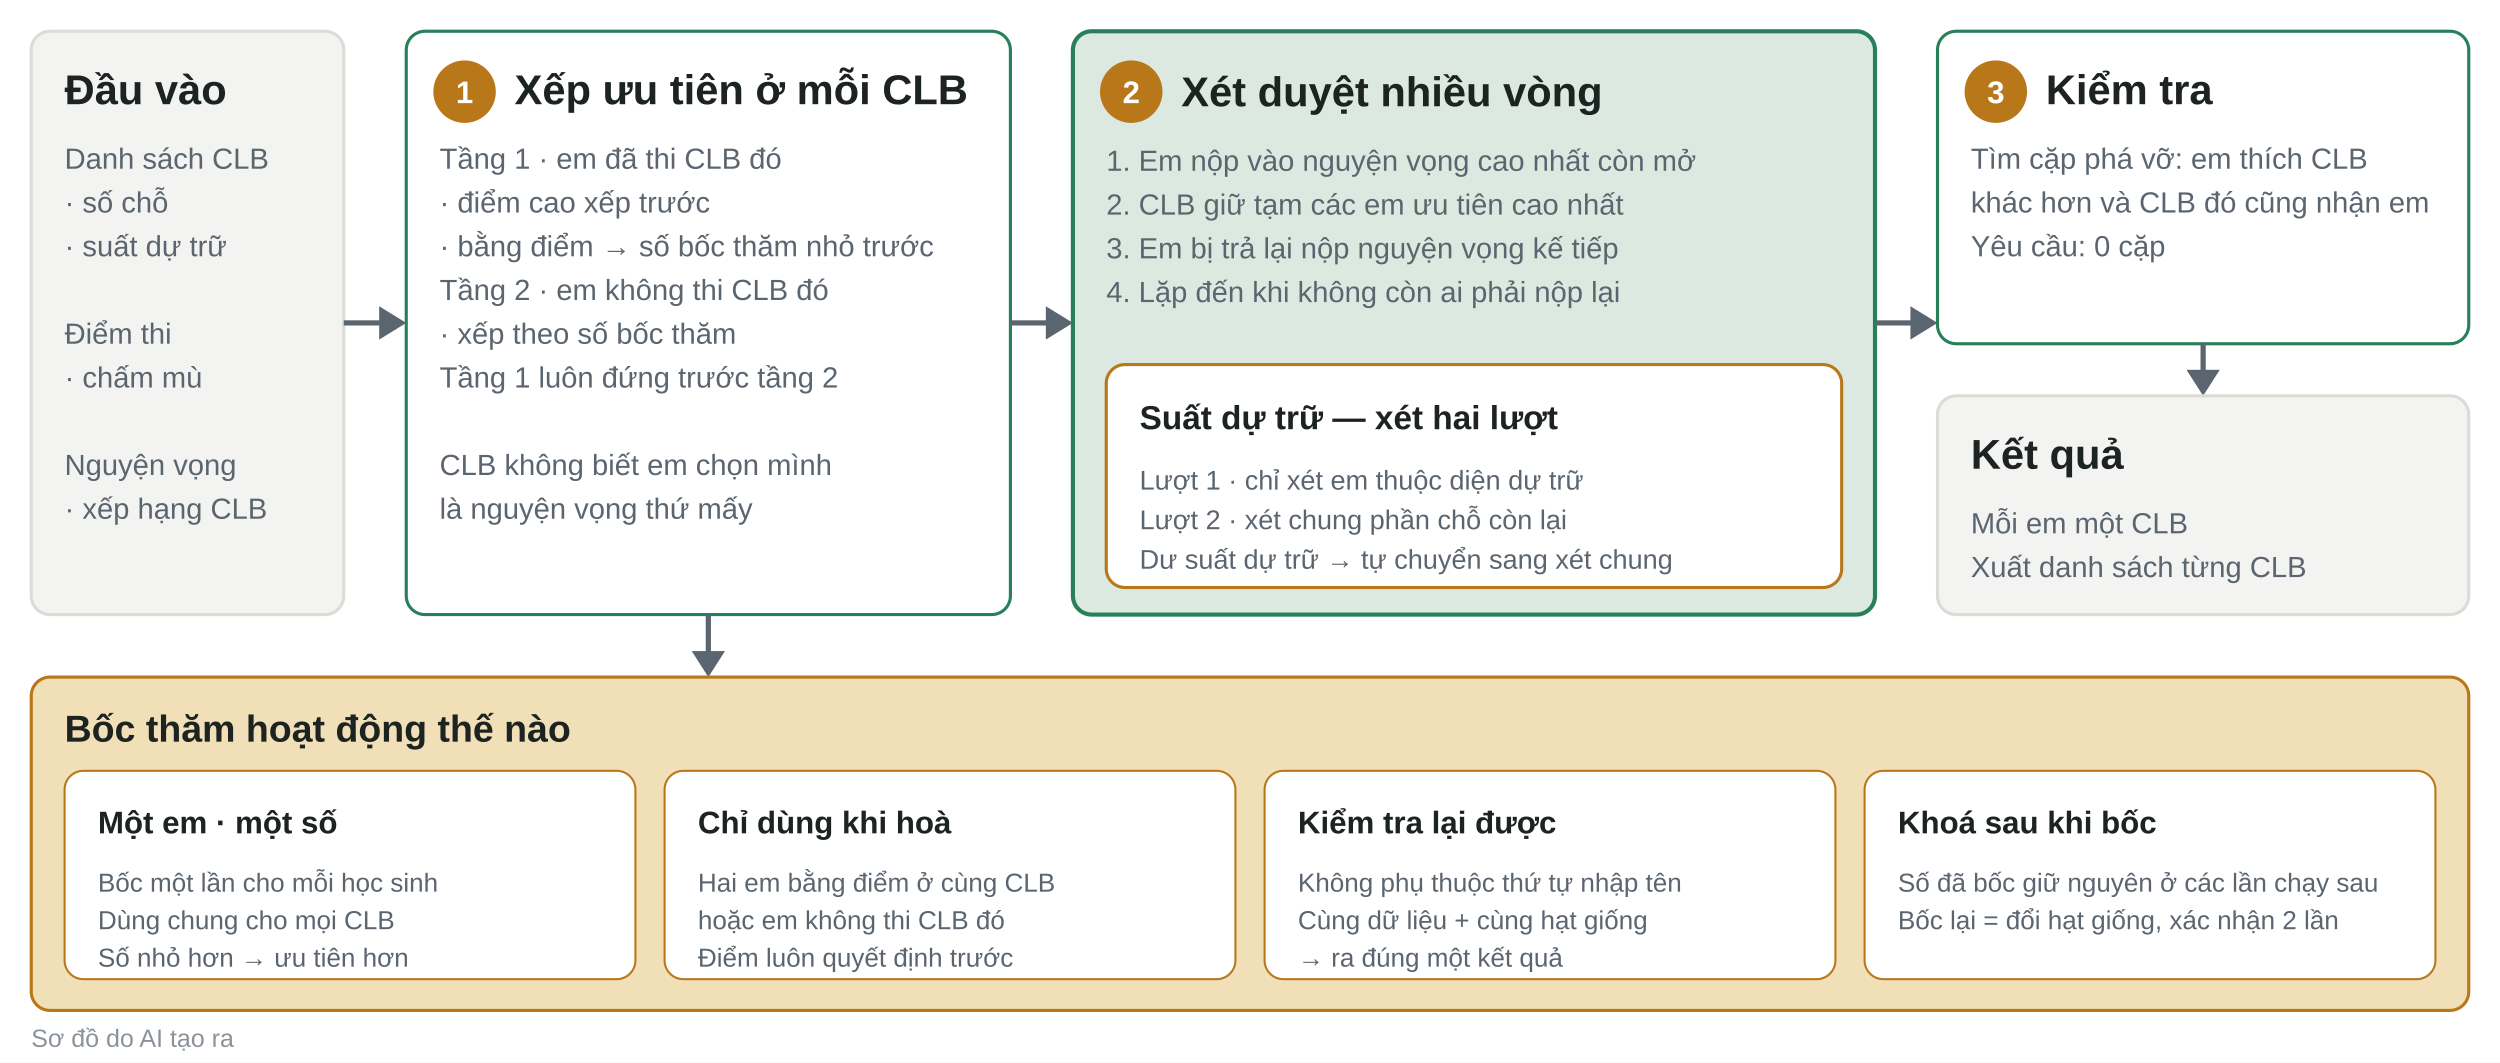
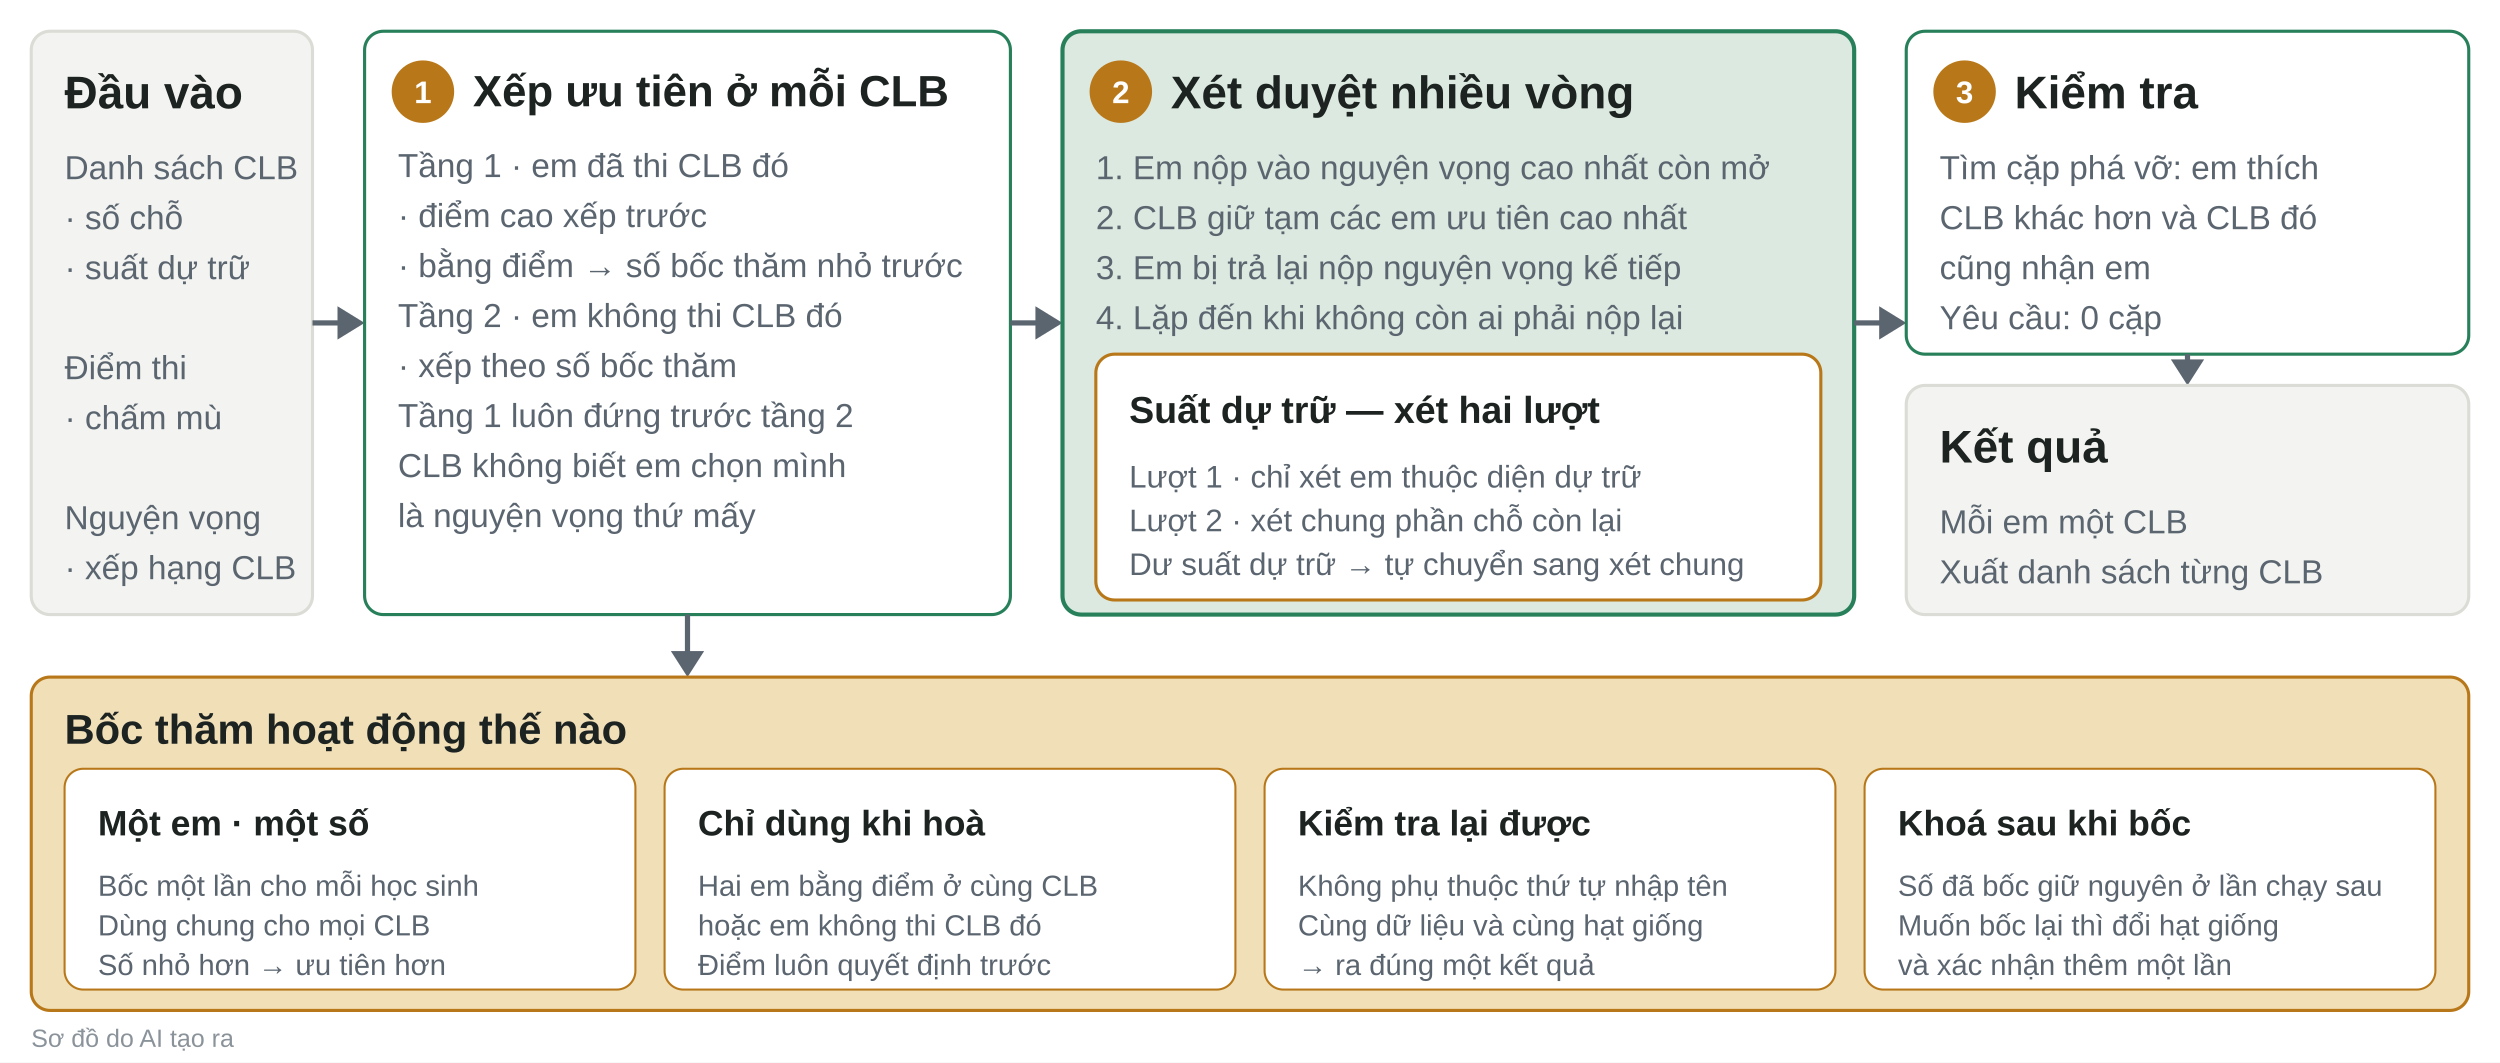
<svg xmlns="http://www.w3.org/2000/svg" viewBox="0 0 2400 1020" width="2400" height="1020" font-family="'IBM Plex Sans',Arial,sans-serif">
  <rect width="2400" height="1020" fill="#FFFFFF" />
-   <rect x="30" y="30" width="300" height="560" rx="18" fill="#F3F4F1" stroke="#DBDCD5" stroke-width="3" />
-   <text x="62" y="100" font-size="40" fill="#1C2321" font-weight="700" text-anchor="start" font-family="'Be Vietnam Pro','IBM Plex Sans',Arial,sans-serif">Đầu vào</text>
-   <text x="62" y="162" font-size="28" fill="#5B6570" font-weight="400" text-anchor="start" font-family="'IBM Plex Sans',Arial,sans-serif">Danh sách CLB</text>
-   <text x="62" y="204" font-size="28" fill="#5B6570" font-weight="400" text-anchor="start" font-family="'IBM Plex Sans',Arial,sans-serif">· số chỗ</text>
-   <text x="62" y="246" font-size="28" fill="#5B6570" font-weight="400" text-anchor="start" font-family="'IBM Plex Sans',Arial,sans-serif">· suất dự trữ</text>
-   <text x="62" y="288" font-size="28" fill="#5B6570" font-weight="400" text-anchor="start" font-family="'IBM Plex Sans',Arial,sans-serif" />
-   <text x="62" y="330" font-size="28" fill="#5B6570" font-weight="400" text-anchor="start" font-family="'IBM Plex Sans',Arial,sans-serif">Điểm thi</text>
-   <text x="62" y="372" font-size="28" fill="#5B6570" font-weight="400" text-anchor="start" font-family="'IBM Plex Sans',Arial,sans-serif">· chấm mù</text>
-   <text x="62" y="414" font-size="28" fill="#5B6570" font-weight="400" text-anchor="start" font-family="'IBM Plex Sans',Arial,sans-serif" />
-   <text x="62" y="456" font-size="28" fill="#5B6570" font-weight="400" text-anchor="start" font-family="'IBM Plex Sans',Arial,sans-serif">Nguyện vọng</text>
-   <text x="62" y="498" font-size="28" fill="#5B6570" font-weight="400" text-anchor="start" font-family="'IBM Plex Sans',Arial,sans-serif">· xếp hạng CLB</text>
-   <line x1="330" y1="310" x2="372" y2="310" stroke="#5B6570" stroke-width="5" />
-   <path d="M364,294 L390,310 L364,326 Z" fill="#5B6570" />
-   <rect x="390" y="30" width="580" height="560" rx="18" fill="#FFFFFF" stroke="#27805A" stroke-width="3" />
-   <circle cx="446" cy="88" r="30" fill="#B8781A" />
-   <text x="446" y="99" font-size="30" fill="#FFFFFF" font-weight="700" text-anchor="middle" font-family="'Be Vietnam Pro','IBM Plex Sans',Arial,sans-serif">1</text>
-   <text x="494" y="100" font-size="40" fill="#1C2321" font-weight="700" text-anchor="start" font-family="'Be Vietnam Pro','IBM Plex Sans',Arial,sans-serif">Xếp ưu tiên ở mỗi CLB</text>
-   <text x="422" y="162" font-size="28" fill="#5B6570" font-weight="400" text-anchor="start" font-family="'IBM Plex Sans',Arial,sans-serif">Tầng 1 · em đã thi CLB đó</text>
-   <text x="422" y="204" font-size="28" fill="#5B6570" font-weight="400" text-anchor="start" font-family="'IBM Plex Sans',Arial,sans-serif">· điểm cao xếp trước</text>
-   <text x="422" y="246" font-size="28" fill="#5B6570" font-weight="400" text-anchor="start" font-family="'IBM Plex Sans',Arial,sans-serif">· bằng điểm → số bốc thăm nhỏ trước</text>
-   <text x="422" y="288" font-size="28" fill="#5B6570" font-weight="400" text-anchor="start" font-family="'IBM Plex Sans',Arial,sans-serif">Tầng 2 · em không thi CLB đó</text>
-   <text x="422" y="330" font-size="28" fill="#5B6570" font-weight="400" text-anchor="start" font-family="'IBM Plex Sans',Arial,sans-serif">· xếp theo số bốc thăm</text>
-   <text x="422" y="372" font-size="28" fill="#5B6570" font-weight="400" text-anchor="start" font-family="'IBM Plex Sans',Arial,sans-serif">Tầng 1 luôn đứng trước tầng 2</text>
-   <text x="422" y="414" font-size="28" fill="#5B6570" font-weight="400" text-anchor="start" font-family="'IBM Plex Sans',Arial,sans-serif" />
-   <text x="422" y="456" font-size="28" fill="#5B6570" font-weight="400" text-anchor="start" font-family="'IBM Plex Sans',Arial,sans-serif">CLB không biết em chọn mình</text>
-   <text x="422" y="498" font-size="28" fill="#5B6570" font-weight="400" text-anchor="start" font-family="'IBM Plex Sans',Arial,sans-serif">là nguyện vọng thứ mấy</text>
-   <line x1="970" y1="310" x2="1012" y2="310" stroke="#5B6570" stroke-width="5" />
-   <path d="M1004,294 L1030,310 L1004,326 Z" fill="#5B6570" />
-   <rect x="1030" y="30" width="770" height="560" rx="18" fill="#DCE9E0" stroke="#27805A" stroke-width="4" />
-   <circle cx="1086" cy="88" r="30" fill="#B8781A" />
-   <text x="1086" y="99" font-size="30" fill="#FFFFFF" font-weight="700" text-anchor="middle" font-family="'Be Vietnam Pro','IBM Plex Sans',Arial,sans-serif">2</text>
-   <text x="1134" y="102" font-size="40" fill="#1C2321" font-weight="700" text-anchor="start" font-family="'Be Vietnam Pro','IBM Plex Sans',Arial,sans-serif">Xét duyệt nhiều vòng</text>
-   <text x="1062" y="164" font-size="28" fill="#5B6570" font-weight="400" text-anchor="start" font-family="'IBM Plex Sans',Arial,sans-serif">1. Em nộp vào nguyện vọng cao nhất còn mở</text>
-   <text x="1062" y="206" font-size="28" fill="#5B6570" font-weight="400" text-anchor="start" font-family="'IBM Plex Sans',Arial,sans-serif">2. CLB giữ tạm các em ưu tiên cao nhất</text>
-   <text x="1062" y="248" font-size="28" fill="#5B6570" font-weight="400" text-anchor="start" font-family="'IBM Plex Sans',Arial,sans-serif">3. Em bị trả lại nộp nguyện vọng kế tiếp</text>
-   <text x="1062" y="290" font-size="28" fill="#5B6570" font-weight="400" text-anchor="start" font-family="'IBM Plex Sans',Arial,sans-serif">4. Lặp đến khi không còn ai phải nộp lại</text>
-   <rect x="1062" y="350" width="706" height="214" rx="18" fill="#FFFFFF" stroke="#B8781A" stroke-width="3" />
-   <text x="1094" y="412" font-size="32" fill="#1C2321" font-weight="700" text-anchor="start" font-family="'Be Vietnam Pro','IBM Plex Sans',Arial,sans-serif">Suất dự trữ — xét hai lượt</text>
-   <text x="1094" y="470" font-size="26" fill="#5B6570" font-weight="400" text-anchor="start" font-family="'IBM Plex Sans',Arial,sans-serif">Lượt 1 · chỉ xét em thuộc diện dự trữ</text>
-   <text x="1094" y="508" font-size="26" fill="#5B6570" font-weight="400" text-anchor="start" font-family="'IBM Plex Sans',Arial,sans-serif">Lượt 2 · xét chung phần chỗ còn lại</text>
-   <text x="1094" y="546" font-size="26" fill="#5B6570" font-weight="400" text-anchor="start" font-family="'IBM Plex Sans',Arial,sans-serif">Dư suất dự trữ → tự chuyển sang xét chung</text>
-   <line x1="1800" y1="310" x2="1842" y2="310" stroke="#5B6570" stroke-width="5" />
-   <path d="M1834,294 L1860,310 L1834,326 Z" fill="#5B6570" />
-   <rect x="1860" y="30" width="510" height="300" rx="18" fill="#FFFFFF" stroke="#27805A" stroke-width="3" />
-   <circle cx="1916" cy="88" r="30" fill="#B8781A" />
-   <text x="1916" y="99" font-size="30" fill="#FFFFFF" font-weight="700" text-anchor="middle" font-family="'Be Vietnam Pro','IBM Plex Sans',Arial,sans-serif">3</text>
-   <text x="1964" y="100" font-size="40" fill="#1C2321" font-weight="700" text-anchor="start" font-family="'Be Vietnam Pro','IBM Plex Sans',Arial,sans-serif">Kiểm tra</text>
-   <text x="1892" y="162" font-size="28" fill="#5B6570" font-weight="400" text-anchor="start" font-family="'IBM Plex Sans',Arial,sans-serif">Tìm cặp phá vỡ: em thích CLB</text>
-   <text x="1892" y="204" font-size="28" fill="#5B6570" font-weight="400" text-anchor="start" font-family="'IBM Plex Sans',Arial,sans-serif">khác hơn và CLB đó cũng nhận em</text>
-   <text x="1892" y="246" font-size="28" fill="#5B6570" font-weight="400" text-anchor="start" font-family="'IBM Plex Sans',Arial,sans-serif">Yêu cầu: 0 cặp</text>
-   <line x1="2115" y1="330" x2="2115" y2="362" stroke="#5B6570" stroke-width="5" />
-   <path d="M2099,355 L2115,380 L2131,355 Z" fill="#5B6570" />
-   <rect x="1860" y="380" width="510" height="210" rx="18" fill="#F3F4F1" stroke="#DBDCD5" stroke-width="3" />
-   <text x="1892" y="450" font-size="40" fill="#1C2321" font-weight="700" text-anchor="start" font-family="'Be Vietnam Pro','IBM Plex Sans',Arial,sans-serif">Kết quả</text>
-   <text x="1892" y="512" font-size="28" fill="#5B6570" font-weight="400" text-anchor="start" font-family="'IBM Plex Sans',Arial,sans-serif">Mỗi em một CLB</text>
-   <text x="1892" y="554" font-size="28" fill="#5B6570" font-weight="400" text-anchor="start" font-family="'IBM Plex Sans',Arial,sans-serif">Xuất danh sách từng CLB</text>
-   <line x1="680" y1="590" x2="680" y2="632" stroke="#5B6570" stroke-width="5" />
-   <path d="M664,625 L680,650 L696,625 Z" fill="#5B6570" />
+   <rect x="30" y="30" width="270" height="560" rx="18" fill="#F3F4F1" stroke="#DBDCD5" stroke-width="3" />
+   <text x="62" y="104" font-size="44" fill="#1C2321" font-weight="700" text-anchor="start" font-family="'Be Vietnam Pro','IBM Plex Sans',Arial,sans-serif">Đầu vào</text>
+   <text x="62" y="172" font-size="32" fill="#5B6570" font-weight="400" text-anchor="start" font-family="'IBM Plex Sans',Arial,sans-serif">Danh sách CLB</text>
+   <text x="62" y="220" font-size="32" fill="#5B6570" font-weight="400" text-anchor="start" font-family="'IBM Plex Sans',Arial,sans-serif">· số chỗ</text>
+   <text x="62" y="268" font-size="32" fill="#5B6570" font-weight="400" text-anchor="start" font-family="'IBM Plex Sans',Arial,sans-serif">· suất dự trữ</text>
+   <text x="62" y="316" font-size="32" fill="#5B6570" font-weight="400" text-anchor="start" font-family="'IBM Plex Sans',Arial,sans-serif" />
+   <text x="62" y="364" font-size="32" fill="#5B6570" font-weight="400" text-anchor="start" font-family="'IBM Plex Sans',Arial,sans-serif">Điểm thi</text>
+   <text x="62" y="412" font-size="32" fill="#5B6570" font-weight="400" text-anchor="start" font-family="'IBM Plex Sans',Arial,sans-serif">· chấm mù</text>
+   <text x="62" y="460" font-size="32" fill="#5B6570" font-weight="400" text-anchor="start" font-family="'IBM Plex Sans',Arial,sans-serif" />
+   <text x="62" y="508" font-size="32" fill="#5B6570" font-weight="400" text-anchor="start" font-family="'IBM Plex Sans',Arial,sans-serif">Nguyện vọng</text>
+   <text x="62" y="556" font-size="32" fill="#5B6570" font-weight="400" text-anchor="start" font-family="'IBM Plex Sans',Arial,sans-serif">· xếp hạng CLB</text>
+   <line x1="300" y1="310" x2="332" y2="310" stroke="#5B6570" stroke-width="5" />
+   <path d="M324,294 L350,310 L324,326 Z" fill="#5B6570" />
+   <rect x="350" y="30" width="620" height="560" rx="18" fill="#FFFFFF" stroke="#27805A" stroke-width="3" />
+   <circle cx="406" cy="88" r="30" fill="#B8781A" />
+   <text x="406" y="99" font-size="30" fill="#FFFFFF" font-weight="700" text-anchor="middle" font-family="'Be Vietnam Pro','IBM Plex Sans',Arial,sans-serif">1</text>
+   <text x="454" y="102" font-size="42" fill="#1C2321" font-weight="700" text-anchor="start" font-family="'Be Vietnam Pro','IBM Plex Sans',Arial,sans-serif">Xếp ưu tiên ở mỗi CLB</text>
+   <text x="382" y="170" font-size="32" fill="#5B6570" font-weight="400" text-anchor="start" font-family="'IBM Plex Sans',Arial,sans-serif">Tầng 1 · em đã thi CLB đó</text>
+   <text x="382" y="218" font-size="32" fill="#5B6570" font-weight="400" text-anchor="start" font-family="'IBM Plex Sans',Arial,sans-serif">· điểm cao xếp trước</text>
+   <text x="382" y="266" font-size="32" fill="#5B6570" font-weight="400" text-anchor="start" font-family="'IBM Plex Sans',Arial,sans-serif">· bằng điểm → số bốc thăm nhỏ trước</text>
+   <text x="382" y="314" font-size="32" fill="#5B6570" font-weight="400" text-anchor="start" font-family="'IBM Plex Sans',Arial,sans-serif">Tầng 2 · em không thi CLB đó</text>
+   <text x="382" y="362" font-size="32" fill="#5B6570" font-weight="400" text-anchor="start" font-family="'IBM Plex Sans',Arial,sans-serif">· xếp theo số bốc thăm</text>
+   <text x="382" y="410" font-size="32" fill="#5B6570" font-weight="400" text-anchor="start" font-family="'IBM Plex Sans',Arial,sans-serif">Tầng 1 luôn đứng trước tầng 2</text>
+   <text x="382" y="458" font-size="32" fill="#5B6570" font-weight="400" text-anchor="start" font-family="'IBM Plex Sans',Arial,sans-serif">CLB không biết em chọn mình</text>
+   <text x="382" y="506" font-size="32" fill="#5B6570" font-weight="400" text-anchor="start" font-family="'IBM Plex Sans',Arial,sans-serif">là nguyện vọng thứ mấy</text>
+   <line x1="970" y1="310" x2="1002" y2="310" stroke="#5B6570" stroke-width="5" />
+   <path d="M994,294 L1020,310 L994,326 Z" fill="#5B6570" />
+   <rect x="1020" y="30" width="760" height="560" rx="18" fill="#DCE9E0" stroke="#27805A" stroke-width="4" />
+   <circle cx="1076" cy="88" r="30" fill="#B8781A" />
+   <text x="1076" y="99" font-size="30" fill="#FFFFFF" font-weight="700" text-anchor="middle" font-family="'Be Vietnam Pro','IBM Plex Sans',Arial,sans-serif">2</text>
+   <text x="1124" y="104" font-size="44" fill="#1C2321" font-weight="700" text-anchor="start" font-family="'Be Vietnam Pro','IBM Plex Sans',Arial,sans-serif">Xét duyệt nhiều vòng</text>
+   <text x="1052" y="172" font-size="32" fill="#5B6570" font-weight="400" text-anchor="start" font-family="'IBM Plex Sans',Arial,sans-serif">1. Em nộp vào nguyện vọng cao nhất còn mở</text>
+   <text x="1052" y="220" font-size="32" fill="#5B6570" font-weight="400" text-anchor="start" font-family="'IBM Plex Sans',Arial,sans-serif">2. CLB giữ tạm các em ưu tiên cao nhất</text>
+   <text x="1052" y="268" font-size="32" fill="#5B6570" font-weight="400" text-anchor="start" font-family="'IBM Plex Sans',Arial,sans-serif">3. Em bị trả lại nộp nguyện vọng kế tiếp</text>
+   <text x="1052" y="316" font-size="32" fill="#5B6570" font-weight="400" text-anchor="start" font-family="'IBM Plex Sans',Arial,sans-serif">4. Lặp đến khi không còn ai phải nộp lại</text>
+   <rect x="1052" y="340" width="696" height="236" rx="18" fill="#FFFFFF" stroke="#B8781A" stroke-width="3" />
+   <text x="1084" y="406" font-size="36" fill="#1C2321" font-weight="700" text-anchor="start" font-family="'Be Vietnam Pro','IBM Plex Sans',Arial,sans-serif">Suất dự trữ — xét hai lượt</text>
+   <text x="1084" y="468" font-size="30" fill="#5B6570" font-weight="400" text-anchor="start" font-family="'IBM Plex Sans',Arial,sans-serif">Lượt 1 · chỉ xét em thuộc diện dự trữ</text>
+   <text x="1084" y="510" font-size="30" fill="#5B6570" font-weight="400" text-anchor="start" font-family="'IBM Plex Sans',Arial,sans-serif">Lượt 2 · xét chung phần chỗ còn lại</text>
+   <text x="1084" y="552" font-size="30" fill="#5B6570" font-weight="400" text-anchor="start" font-family="'IBM Plex Sans',Arial,sans-serif">Dư suất dự trữ → tự chuyển sang xét chung</text>
+   <line x1="1780" y1="310" x2="1812" y2="310" stroke="#5B6570" stroke-width="5" />
+   <path d="M1804,294 L1830,310 L1804,326 Z" fill="#5B6570" />
+   <rect x="1830" y="30" width="540" height="310" rx="18" fill="#FFFFFF" stroke="#27805A" stroke-width="3" />
+   <circle cx="1886" cy="88" r="30" fill="#B8781A" />
+   <text x="1886" y="99" font-size="30" fill="#FFFFFF" font-weight="700" text-anchor="middle" font-family="'Be Vietnam Pro','IBM Plex Sans',Arial,sans-serif">3</text>
+   <text x="1934" y="104" font-size="44" fill="#1C2321" font-weight="700" text-anchor="start" font-family="'Be Vietnam Pro','IBM Plex Sans',Arial,sans-serif">Kiểm tra</text>
+   <text x="1862" y="172" font-size="32" fill="#5B6570" font-weight="400" text-anchor="start" font-family="'IBM Plex Sans',Arial,sans-serif">Tìm cặp phá vỡ: em thích</text>
+   <text x="1862" y="220" font-size="32" fill="#5B6570" font-weight="400" text-anchor="start" font-family="'IBM Plex Sans',Arial,sans-serif">CLB khác hơn và CLB đó</text>
+   <text x="1862" y="268" font-size="32" fill="#5B6570" font-weight="400" text-anchor="start" font-family="'IBM Plex Sans',Arial,sans-serif">cũng nhận em</text>
+   <text x="1862" y="316" font-size="32" fill="#5B6570" font-weight="400" text-anchor="start" font-family="'IBM Plex Sans',Arial,sans-serif">Yêu cầu: 0 cặp</text>
+   <line x1="2100" y1="340" x2="2100" y2="352" stroke="#5B6570" stroke-width="5" />
+   <path d="M2084,345 L2100,370 L2116,345 Z" fill="#5B6570" />
+   <rect x="1830" y="370" width="540" height="220" rx="18" fill="#F3F4F1" stroke="#DBDCD5" stroke-width="3" />
+   <text x="1862" y="444" font-size="44" fill="#1C2321" font-weight="700" text-anchor="start" font-family="'Be Vietnam Pro','IBM Plex Sans',Arial,sans-serif">Kết quả</text>
+   <text x="1862" y="512" font-size="32" fill="#5B6570" font-weight="400" text-anchor="start" font-family="'IBM Plex Sans',Arial,sans-serif">Mỗi em một CLB</text>
+   <text x="1862" y="560" font-size="32" fill="#5B6570" font-weight="400" text-anchor="start" font-family="'IBM Plex Sans',Arial,sans-serif">Xuất danh sách từng CLB</text>
+   <line x1="660" y1="590" x2="660" y2="632" stroke="#5B6570" stroke-width="5" />
+   <path d="M644,625 L660,650 L676,625 Z" fill="#5B6570" />
  <rect x="30" y="650" width="2340" height="320" rx="18" fill="#F1DFB8" stroke="#B8781A" stroke-width="3" />
-   <text x="62" y="712" font-size="36" fill="#1C2321" font-weight="700" text-anchor="start" font-family="'Be Vietnam Pro','IBM Plex Sans',Arial,sans-serif">Bốc thăm hoạt động thế nào</text>
-   <rect x="62.0" y="740" width="548.0" height="200" rx="18" fill="#FFFFFF" stroke="#B8781A" stroke-width="2" />
-   <text x="94.0" y="800" font-size="30" fill="#1C2321" font-weight="700" text-anchor="start" font-family="'Be Vietnam Pro','IBM Plex Sans',Arial,sans-serif">Một em · một số</text>
-   <text x="94.0" y="856" font-size="25" fill="#5B6570" font-weight="400" text-anchor="start" font-family="'IBM Plex Sans',Arial,sans-serif">Bốc một lần cho mỗi học sinh</text>
-   <text x="94.0" y="892" font-size="25" fill="#5B6570" font-weight="400" text-anchor="start" font-family="'IBM Plex Sans',Arial,sans-serif">Dùng chung cho mọi CLB</text>
-   <text x="94.0" y="928" font-size="25" fill="#5B6570" font-weight="400" text-anchor="start" font-family="'IBM Plex Sans',Arial,sans-serif">Số nhỏ hơn → ưu tiên hơn</text>
-   <rect x="638.0" y="740" width="548.0" height="200" rx="18" fill="#FFFFFF" stroke="#B8781A" stroke-width="2" />
-   <text x="670.0" y="800" font-size="30" fill="#1C2321" font-weight="700" text-anchor="start" font-family="'Be Vietnam Pro','IBM Plex Sans',Arial,sans-serif">Chỉ dùng khi hoà</text>
-   <text x="670.0" y="856" font-size="25" fill="#5B6570" font-weight="400" text-anchor="start" font-family="'IBM Plex Sans',Arial,sans-serif">Hai em bằng điểm ở cùng CLB</text>
-   <text x="670.0" y="892" font-size="25" fill="#5B6570" font-weight="400" text-anchor="start" font-family="'IBM Plex Sans',Arial,sans-serif">hoặc em không thi CLB đó</text>
-   <text x="670.0" y="928" font-size="25" fill="#5B6570" font-weight="400" text-anchor="start" font-family="'IBM Plex Sans',Arial,sans-serif">Điểm luôn quyết định trước</text>
-   <rect x="1214.0" y="740" width="548.0" height="200" rx="18" fill="#FFFFFF" stroke="#B8781A" stroke-width="2" />
-   <text x="1246.0" y="800" font-size="30" fill="#1C2321" font-weight="700" text-anchor="start" font-family="'Be Vietnam Pro','IBM Plex Sans',Arial,sans-serif">Kiểm tra lại được</text>
-   <text x="1246.0" y="856" font-size="25" fill="#5B6570" font-weight="400" text-anchor="start" font-family="'IBM Plex Sans',Arial,sans-serif">Không phụ thuộc thứ tự nhập tên</text>
-   <text x="1246.0" y="892" font-size="25" fill="#5B6570" font-weight="400" text-anchor="start" font-family="'IBM Plex Sans',Arial,sans-serif">Cùng dữ liệu + cùng hạt giống</text>
-   <text x="1246.0" y="928" font-size="25" fill="#5B6570" font-weight="400" text-anchor="start" font-family="'IBM Plex Sans',Arial,sans-serif">→ ra đúng một kết quả</text>
-   <rect x="1790.0" y="740" width="548.0" height="200" rx="18" fill="#FFFFFF" stroke="#B8781A" stroke-width="2" />
-   <text x="1822.0" y="800" font-size="30" fill="#1C2321" font-weight="700" text-anchor="start" font-family="'Be Vietnam Pro','IBM Plex Sans',Arial,sans-serif">Khoá sau khi bốc</text>
-   <text x="1822.0" y="856" font-size="25" fill="#5B6570" font-weight="400" text-anchor="start" font-family="'IBM Plex Sans',Arial,sans-serif">Số đã bốc giữ nguyên ở các lần chạy sau</text>
-   <text x="1822.0" y="892" font-size="25" fill="#5B6570" font-weight="400" text-anchor="start" font-family="'IBM Plex Sans',Arial,sans-serif">Bốc lại = đổi hạt giống, xác nhận 2 lần</text>
+   <text x="62" y="714" font-size="40" fill="#1C2321" font-weight="700" text-anchor="start" font-family="'Be Vietnam Pro','IBM Plex Sans',Arial,sans-serif">Bốc thăm hoạt động thế nào</text>
+   <rect x="62.0" y="738" width="548.0" height="212" rx="18" fill="#FFFFFF" stroke="#B8781A" stroke-width="2" />
+   <text x="94.0" y="802" font-size="34" fill="#1C2321" font-weight="700" text-anchor="start" font-family="'Be Vietnam Pro','IBM Plex Sans',Arial,sans-serif">Một em · một số</text>
+   <text x="94.0" y="860" font-size="28" fill="#5B6570" font-weight="400" text-anchor="start" font-family="'IBM Plex Sans',Arial,sans-serif">Bốc một lần cho mỗi học sinh</text>
+   <text x="94.0" y="898" font-size="28" fill="#5B6570" font-weight="400" text-anchor="start" font-family="'IBM Plex Sans',Arial,sans-serif">Dùng chung cho mọi CLB</text>
+   <text x="94.0" y="936" font-size="28" fill="#5B6570" font-weight="400" text-anchor="start" font-family="'IBM Plex Sans',Arial,sans-serif">Số nhỏ hơn → ưu tiên hơn</text>
+   <rect x="638.0" y="738" width="548.0" height="212" rx="18" fill="#FFFFFF" stroke="#B8781A" stroke-width="2" />
+   <text x="670.0" y="802" font-size="34" fill="#1C2321" font-weight="700" text-anchor="start" font-family="'Be Vietnam Pro','IBM Plex Sans',Arial,sans-serif">Chỉ dùng khi hoà</text>
+   <text x="670.0" y="860" font-size="28" fill="#5B6570" font-weight="400" text-anchor="start" font-family="'IBM Plex Sans',Arial,sans-serif">Hai em bằng điểm ở cùng CLB</text>
+   <text x="670.0" y="898" font-size="28" fill="#5B6570" font-weight="400" text-anchor="start" font-family="'IBM Plex Sans',Arial,sans-serif">hoặc em không thi CLB đó</text>
+   <text x="670.0" y="936" font-size="28" fill="#5B6570" font-weight="400" text-anchor="start" font-family="'IBM Plex Sans',Arial,sans-serif">Điểm luôn quyết định trước</text>
+   <rect x="1214.0" y="738" width="548.0" height="212" rx="18" fill="#FFFFFF" stroke="#B8781A" stroke-width="2" />
+   <text x="1246.0" y="802" font-size="34" fill="#1C2321" font-weight="700" text-anchor="start" font-family="'Be Vietnam Pro','IBM Plex Sans',Arial,sans-serif">Kiểm tra lại được</text>
+   <text x="1246.0" y="860" font-size="28" fill="#5B6570" font-weight="400" text-anchor="start" font-family="'IBM Plex Sans',Arial,sans-serif">Không phụ thuộc thứ tự nhập tên</text>
+   <text x="1246.0" y="898" font-size="28" fill="#5B6570" font-weight="400" text-anchor="start" font-family="'IBM Plex Sans',Arial,sans-serif">Cùng dữ liệu và cùng hạt giống</text>
+   <text x="1246.0" y="936" font-size="28" fill="#5B6570" font-weight="400" text-anchor="start" font-family="'IBM Plex Sans',Arial,sans-serif">→ ra đúng một kết quả</text>
+   <rect x="1790.0" y="738" width="548.0" height="212" rx="18" fill="#FFFFFF" stroke="#B8781A" stroke-width="2" />
+   <text x="1822.0" y="802" font-size="34" fill="#1C2321" font-weight="700" text-anchor="start" font-family="'Be Vietnam Pro','IBM Plex Sans',Arial,sans-serif">Khoá sau khi bốc</text>
+   <text x="1822.0" y="860" font-size="28" fill="#5B6570" font-weight="400" text-anchor="start" font-family="'IBM Plex Sans',Arial,sans-serif">Số đã bốc giữ nguyên ở lần chạy sau</text>
+   <text x="1822.0" y="898" font-size="28" fill="#5B6570" font-weight="400" text-anchor="start" font-family="'IBM Plex Sans',Arial,sans-serif">Muốn bốc lại thì đổi hạt giống</text>
+   <text x="1822.0" y="936" font-size="28" fill="#5B6570" font-weight="400" text-anchor="start" font-family="'IBM Plex Sans',Arial,sans-serif">và xác nhận thêm một lần</text>
  <text x="30" y="1005" font-size="24" fill="#8A929A" font-weight="400" text-anchor="start" font-family="'IBM Plex Sans',Arial,sans-serif">Sơ đồ do AI tạo ra</text>
</svg>
